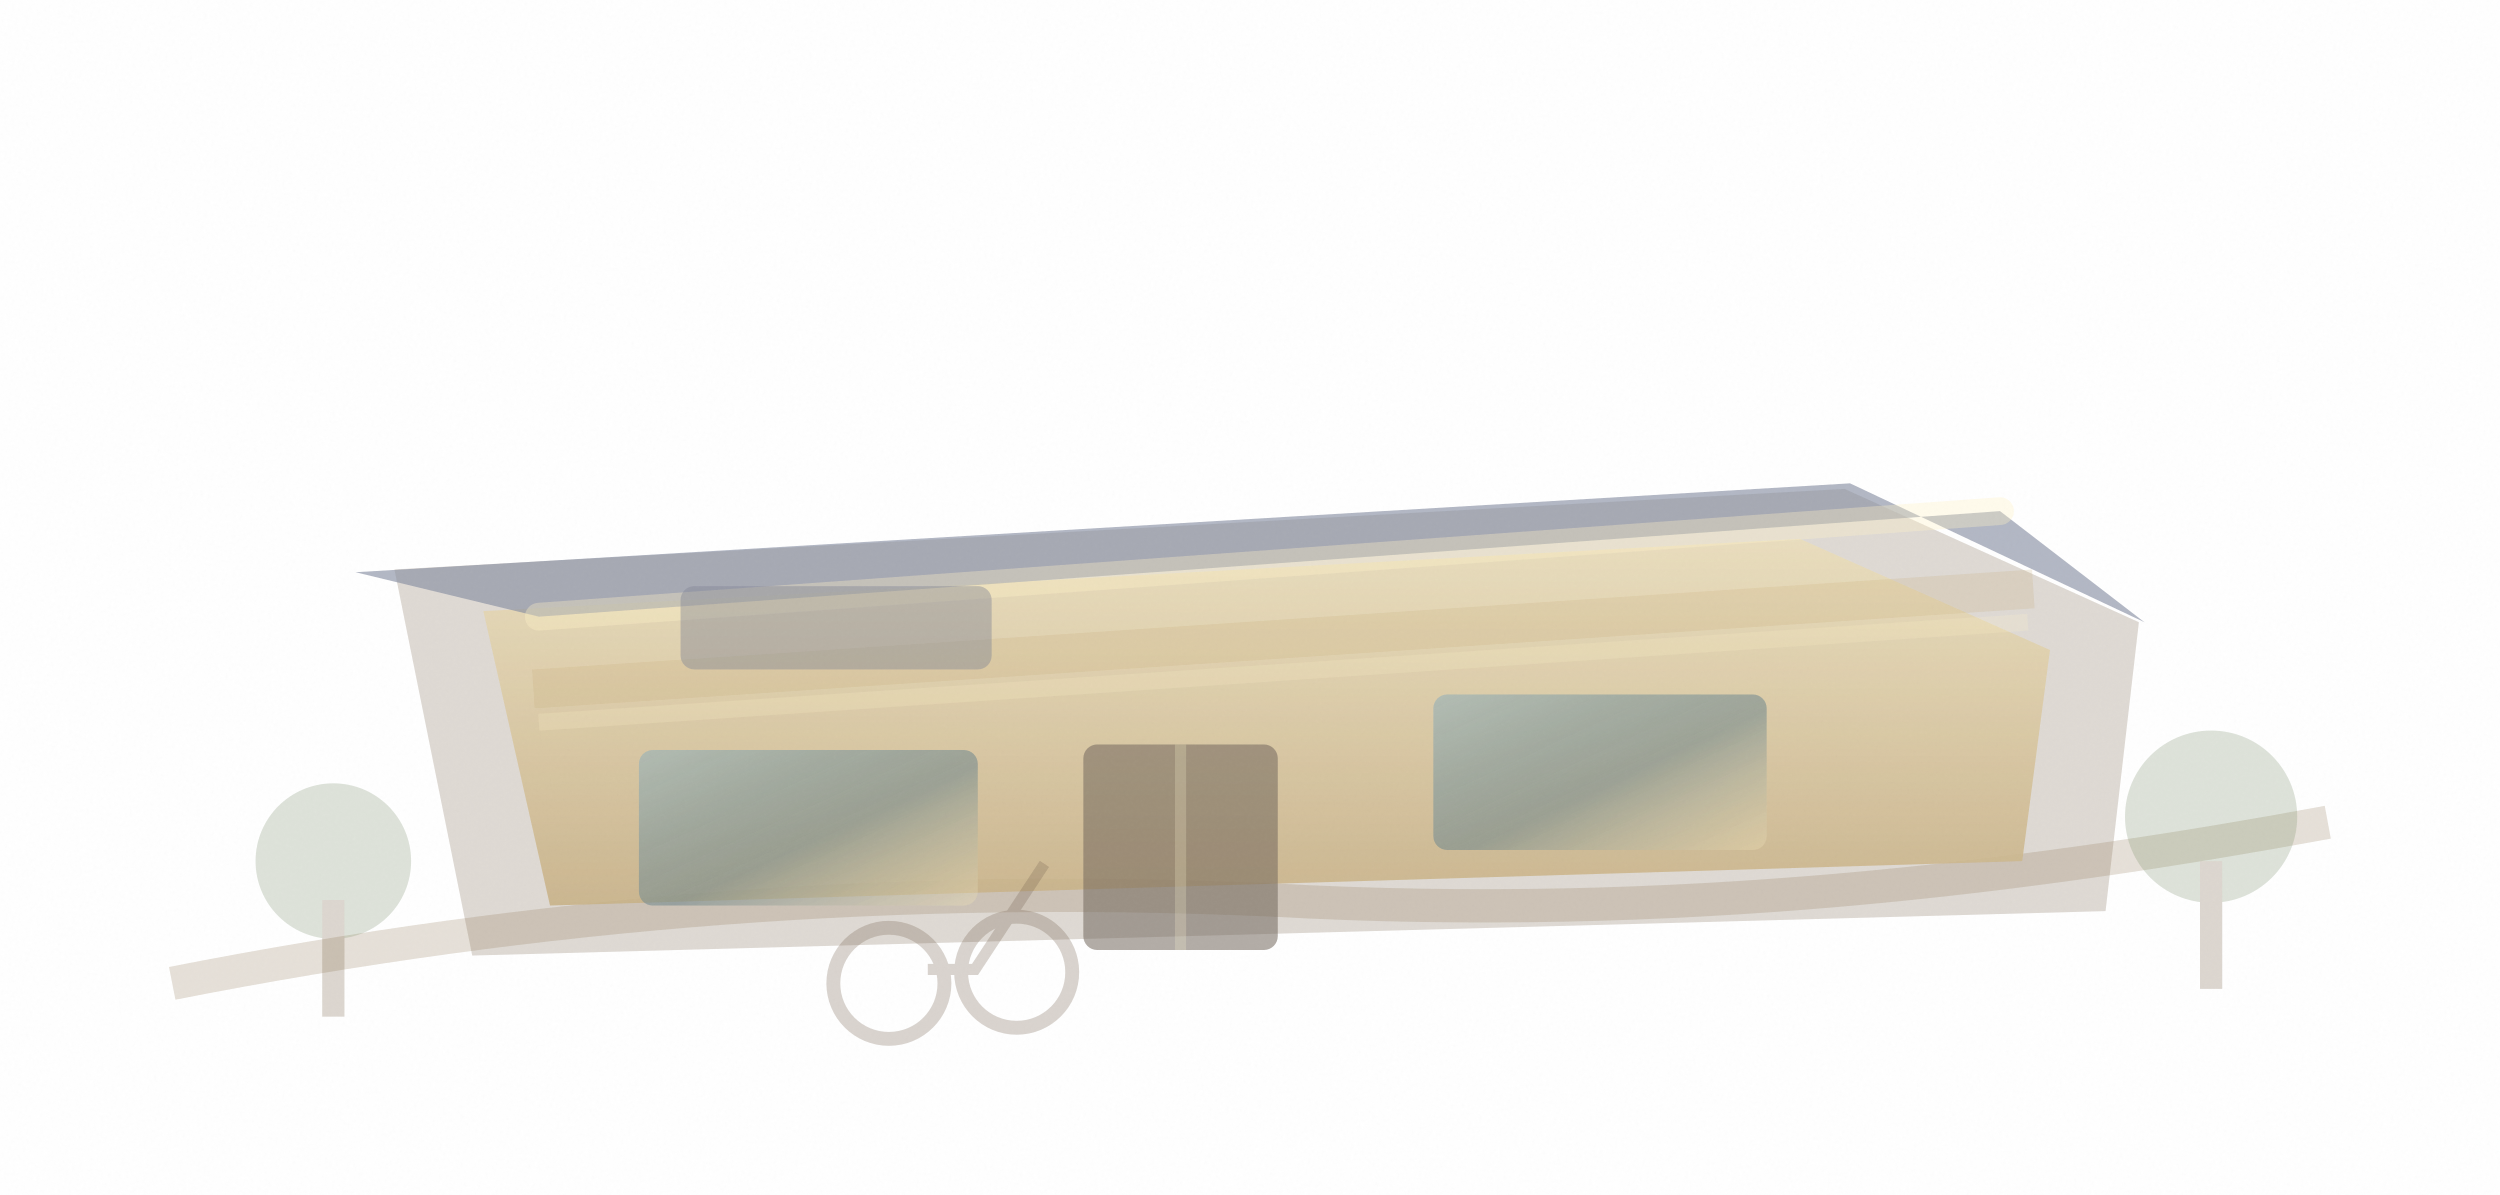
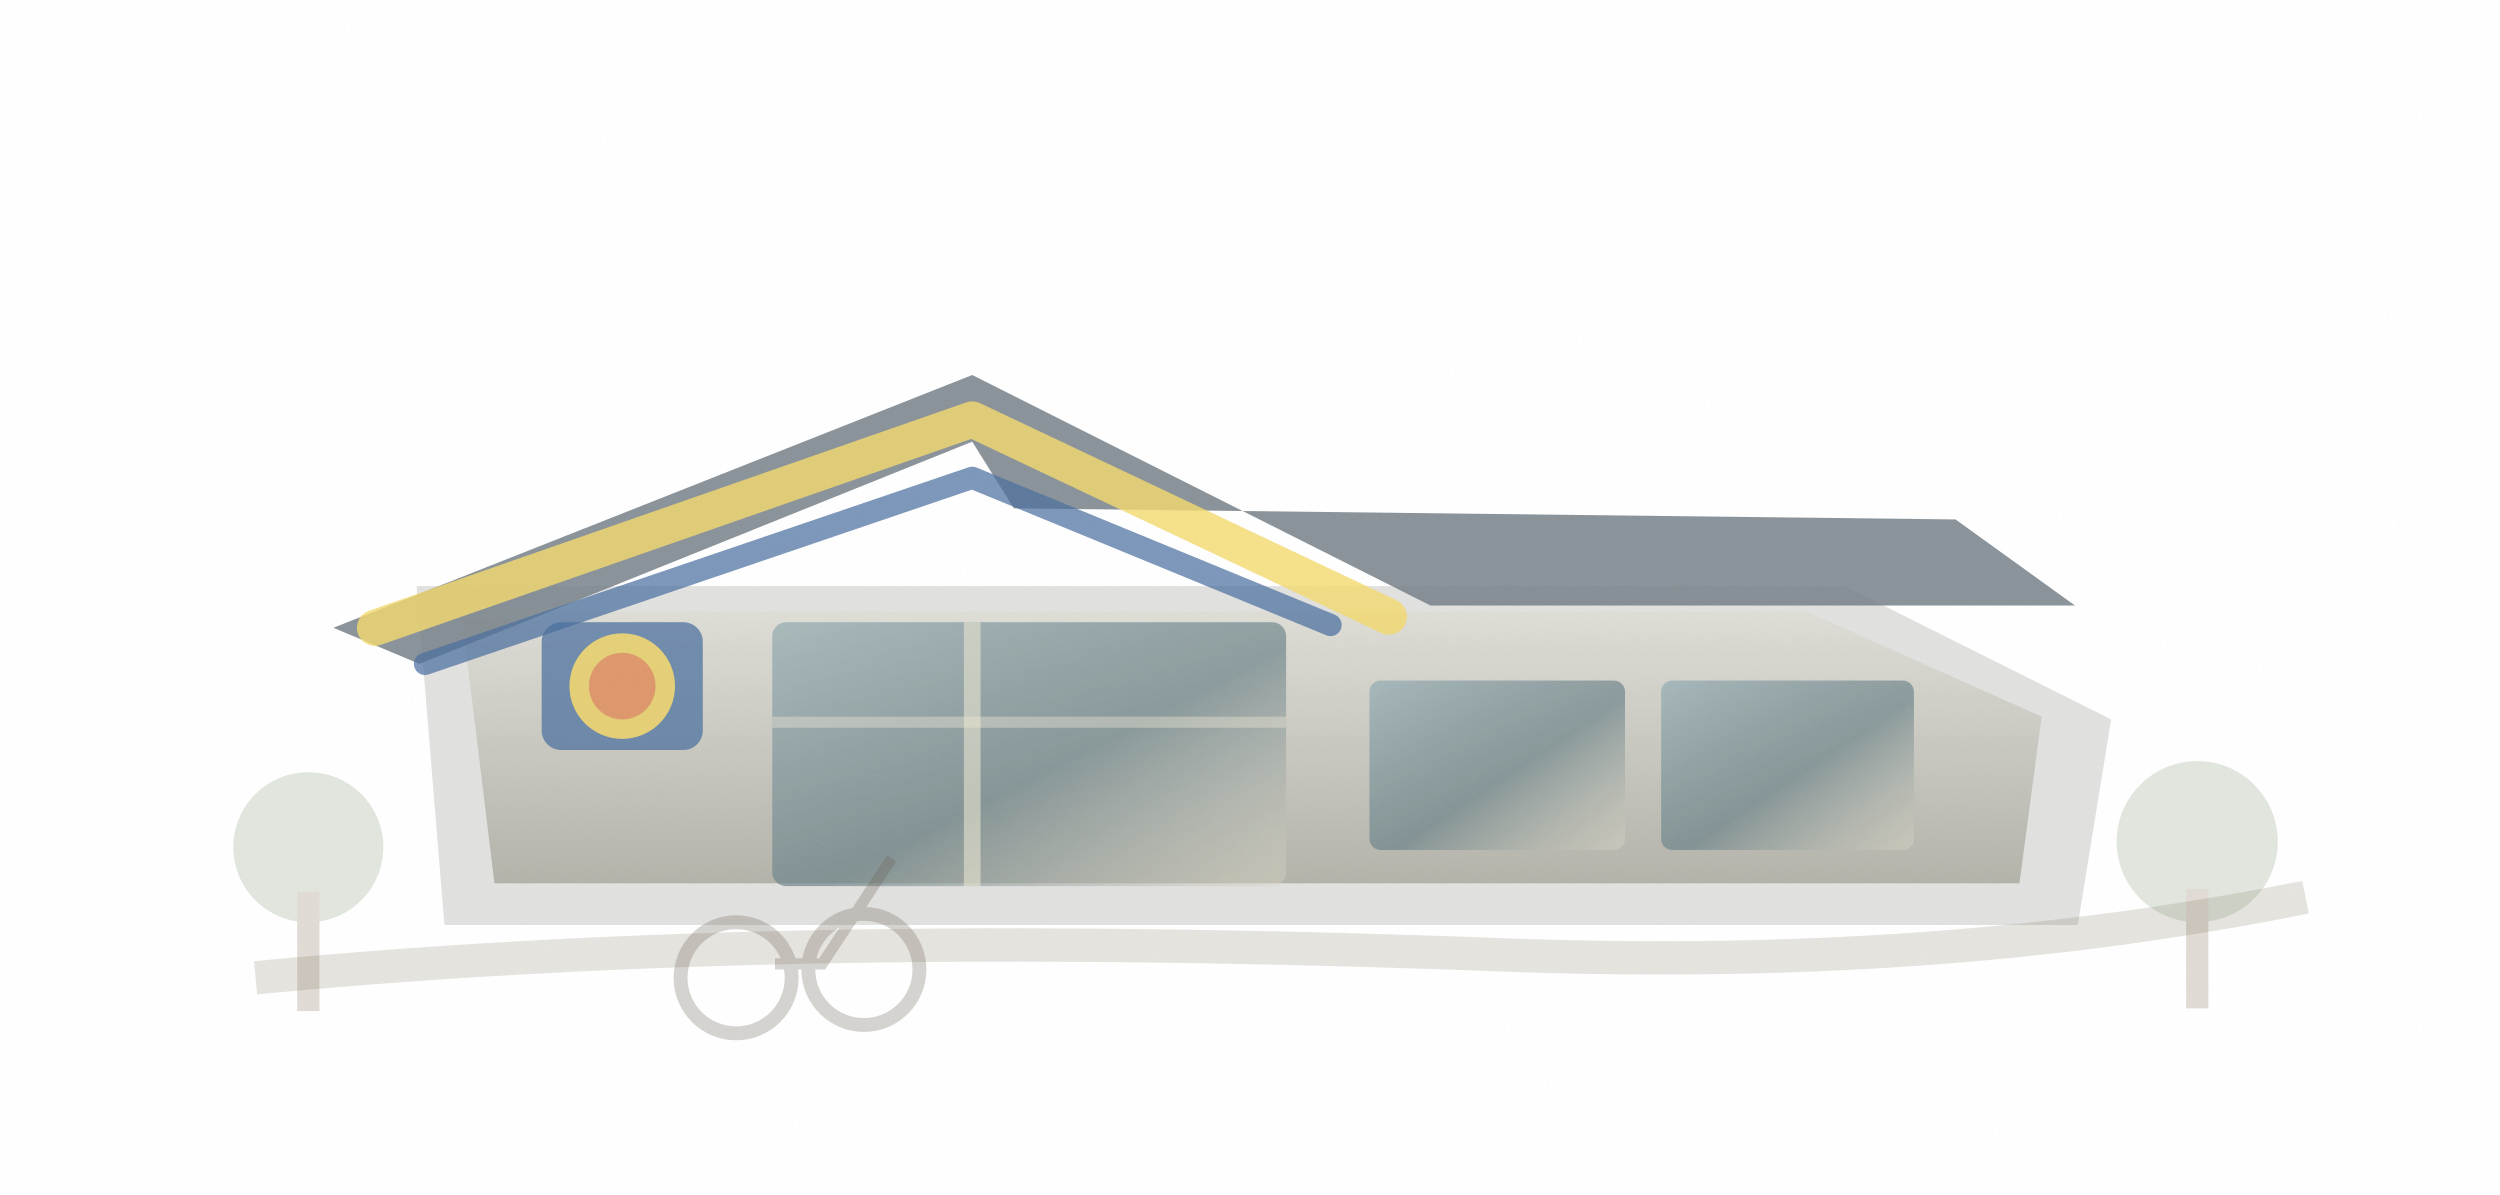
<svg xmlns="http://www.w3.org/2000/svg" viewBox="0 0 900 430">
  <defs>
    <filter id="grain">
      <feTurbulence type="fractalNoise" baseFrequency=".78" numOctaves="3" stitchTiles="stitch" />
      <feColorMatrix type="saturate" values="0" />
      <feComponentTransfer>
-         <feFuncA type="table" tableValues="0 .065" />
+         <feFuncA type="table" tableValues="0 .06" />
      </feComponentTransfer>
    </filter>
    <linearGradient id="wall" x1="0" y1="0" x2="0" y2="1">
-       <stop offset="0" stop-color="#e8d8ad" />
-       <stop offset="1" stop-color="#bda16c" />
+       <stop offset="0" stop-color="#d9d8d0" />
+       <stop offset="1" stop-color="#aaa99f" />
    </linearGradient>
    <linearGradient id="glass" x1="0" y1="0" x2="1" y2="1">
-       <stop offset="0" stop-color="#94aaa8" stop-opacity=".76" />
-       <stop offset=".55" stop-color="#536f75" stop-opacity=".56" />
-       <stop offset="1" stop-color="#ead8a7" stop-opacity=".38" />
+       <stop offset="0" stop-color="#91a8ad" stop-opacity=".82" />
+       <stop offset=".55" stop-color="#526d75" stop-opacity=".65" />
+       <stop offset="1" stop-color="#d7d2bd" stop-opacity=".42" />
    </linearGradient>
  </defs>
  <rect width="900" height="430" fill="none" />
-   <g opacity=".84">
-     <path d="M62 354 C194 328 324 318 458 324 C602 332 730 316 838 296" fill="none" stroke="#806339" stroke-width="12" opacity=".24" />
-     <path d="M142 205 L664 176 L770 224 L758 328 L170 344 Z" fill="#725c43" opacity=".28" />
-     <path d="M174 220 L648 194 L738 234 L728 310 L198 326 Z" fill="url(#wall)" opacity=".84" />
-     <path d="M128 206 L666 174 L772 224 L720 184 L194 222 Z" fill="#6f7890" opacity=".64" />
-     <path d="M194 222 L720 184" stroke="#fff0bd" stroke-width="10" stroke-linecap="round" opacity=".34" />
-     <path d="M192 248 L732 212" stroke="#b49355" stroke-width="14" opacity=".19" />
-     <path d="M194 260 L730 224" stroke="#fff1bd" stroke-width="6" opacity=".20" />
-     <rect x="230" y="270" width="122" height="56" rx="5" fill="url(#glass)" />
-     <rect x="516" y="250" width="120" height="56" rx="5" fill="url(#glass)" />
-     <rect x="390" y="268" width="70" height="74" rx="5" fill="#55483b" opacity=".54" />
-     <path d="M425 268 L425 342" stroke="#fff5ca" stroke-width="4" opacity=".23" />
-     <rect x="245" y="211" width="112" height="30" rx="5" fill="#6b6f82" opacity=".44" />
-     <g opacity=".26">
-       <circle cx="120" cy="310" r="28" fill="#637b51" />
-       <rect x="116" y="324" width="8" height="42" fill="#604623" />
-       <circle cx="796" cy="294" r="31" fill="#637b51" />
-       <rect x="792" y="310" width="8" height="46" fill="#604623" />
+   <g opacity=".88">
+     <path d="M92 352 C238 338 392 338 548 344 C670 348 760 337 830 323" fill="none" stroke="#74634a" stroke-width="12" opacity=".20" />
+     <path d="M150 211 L664 211 L760 259 L748 333 L160 333 Z" fill="#625f59" opacity=".22" />
+     <path d="M166 220 L650 220 L735 258 L727 318 L178 318 Z" fill="url(#wall)" />
+     <path d="M120 226 L350 135 L515 218 L747 218 L704 187 L365 183 L350 159 L151 239 Z" fill="#66727a" opacity=".86" />
+     <path d="M135 226 L350 151 L500 222" fill="none" stroke="#f2d45d" stroke-width="13" stroke-linecap="round" stroke-linejoin="round" opacity=".82" />
+     <path d="M153 239 L350 172 L479 225" fill="none" stroke="#315b91" stroke-width="8" stroke-linecap="round" stroke-linejoin="round" opacity=".72" />
+     <rect x="278" y="224" width="185" height="95" rx="5" fill="url(#glass)" />
+     <rect x="347" y="224" width="6" height="95" fill="#e9e3cc" opacity=".58" />
+     <path d="M278 260 H463" stroke="#e9e3cc" stroke-width="4" opacity=".42" />
+     <rect x="493" y="245" width="92" height="61" rx="4" fill="url(#glass)" />
+     <rect x="598" y="245" width="91" height="61" rx="4" fill="url(#glass)" />
+     <rect x="195" y="224" width="58" height="46" rx="7" fill="#315b91" opacity=".72" />
+     <circle cx="224" cy="247" r="19" fill="#f2d45d" opacity=".88" />
+     <circle cx="224" cy="247" r="12" fill="#d55b4f" opacity=".58" />
+     <g opacity=".27">
+       <circle cx="265" cy="352" r="20" fill="none" stroke="#504638" stroke-width="5" />
+       <circle cx="311" cy="349" r="20" fill="none" stroke="#504638" stroke-width="5" />
+       <path d="M279 347 h17 l25 -38" stroke="#504638" stroke-width="4" fill="none" />
    </g>
-     <g opacity=".28">
-       <circle cx="320" cy="354" r="20" fill="none" stroke="#5c452e" stroke-width="5" />
-       <circle cx="366" cy="350" r="20" fill="none" stroke="#5c452e" stroke-width="5" />
-       <path d="M334 349 h17 l25 -38" stroke="#5c452e" stroke-width="4" fill="none" />
+     <g opacity=".22">
+       <circle cx="111" cy="305" r="27" fill="#667b54" />
+       <rect x="107" y="321" width="8" height="43" fill="#604623" />
+       <circle cx="791" cy="303" r="29" fill="#667b54" />
+       <rect x="787" y="320" width="8" height="43" fill="#604623" />
    </g>
  </g>
  <rect width="900" height="430" filter="url(#grain)" opacity=".48" />
</svg>
